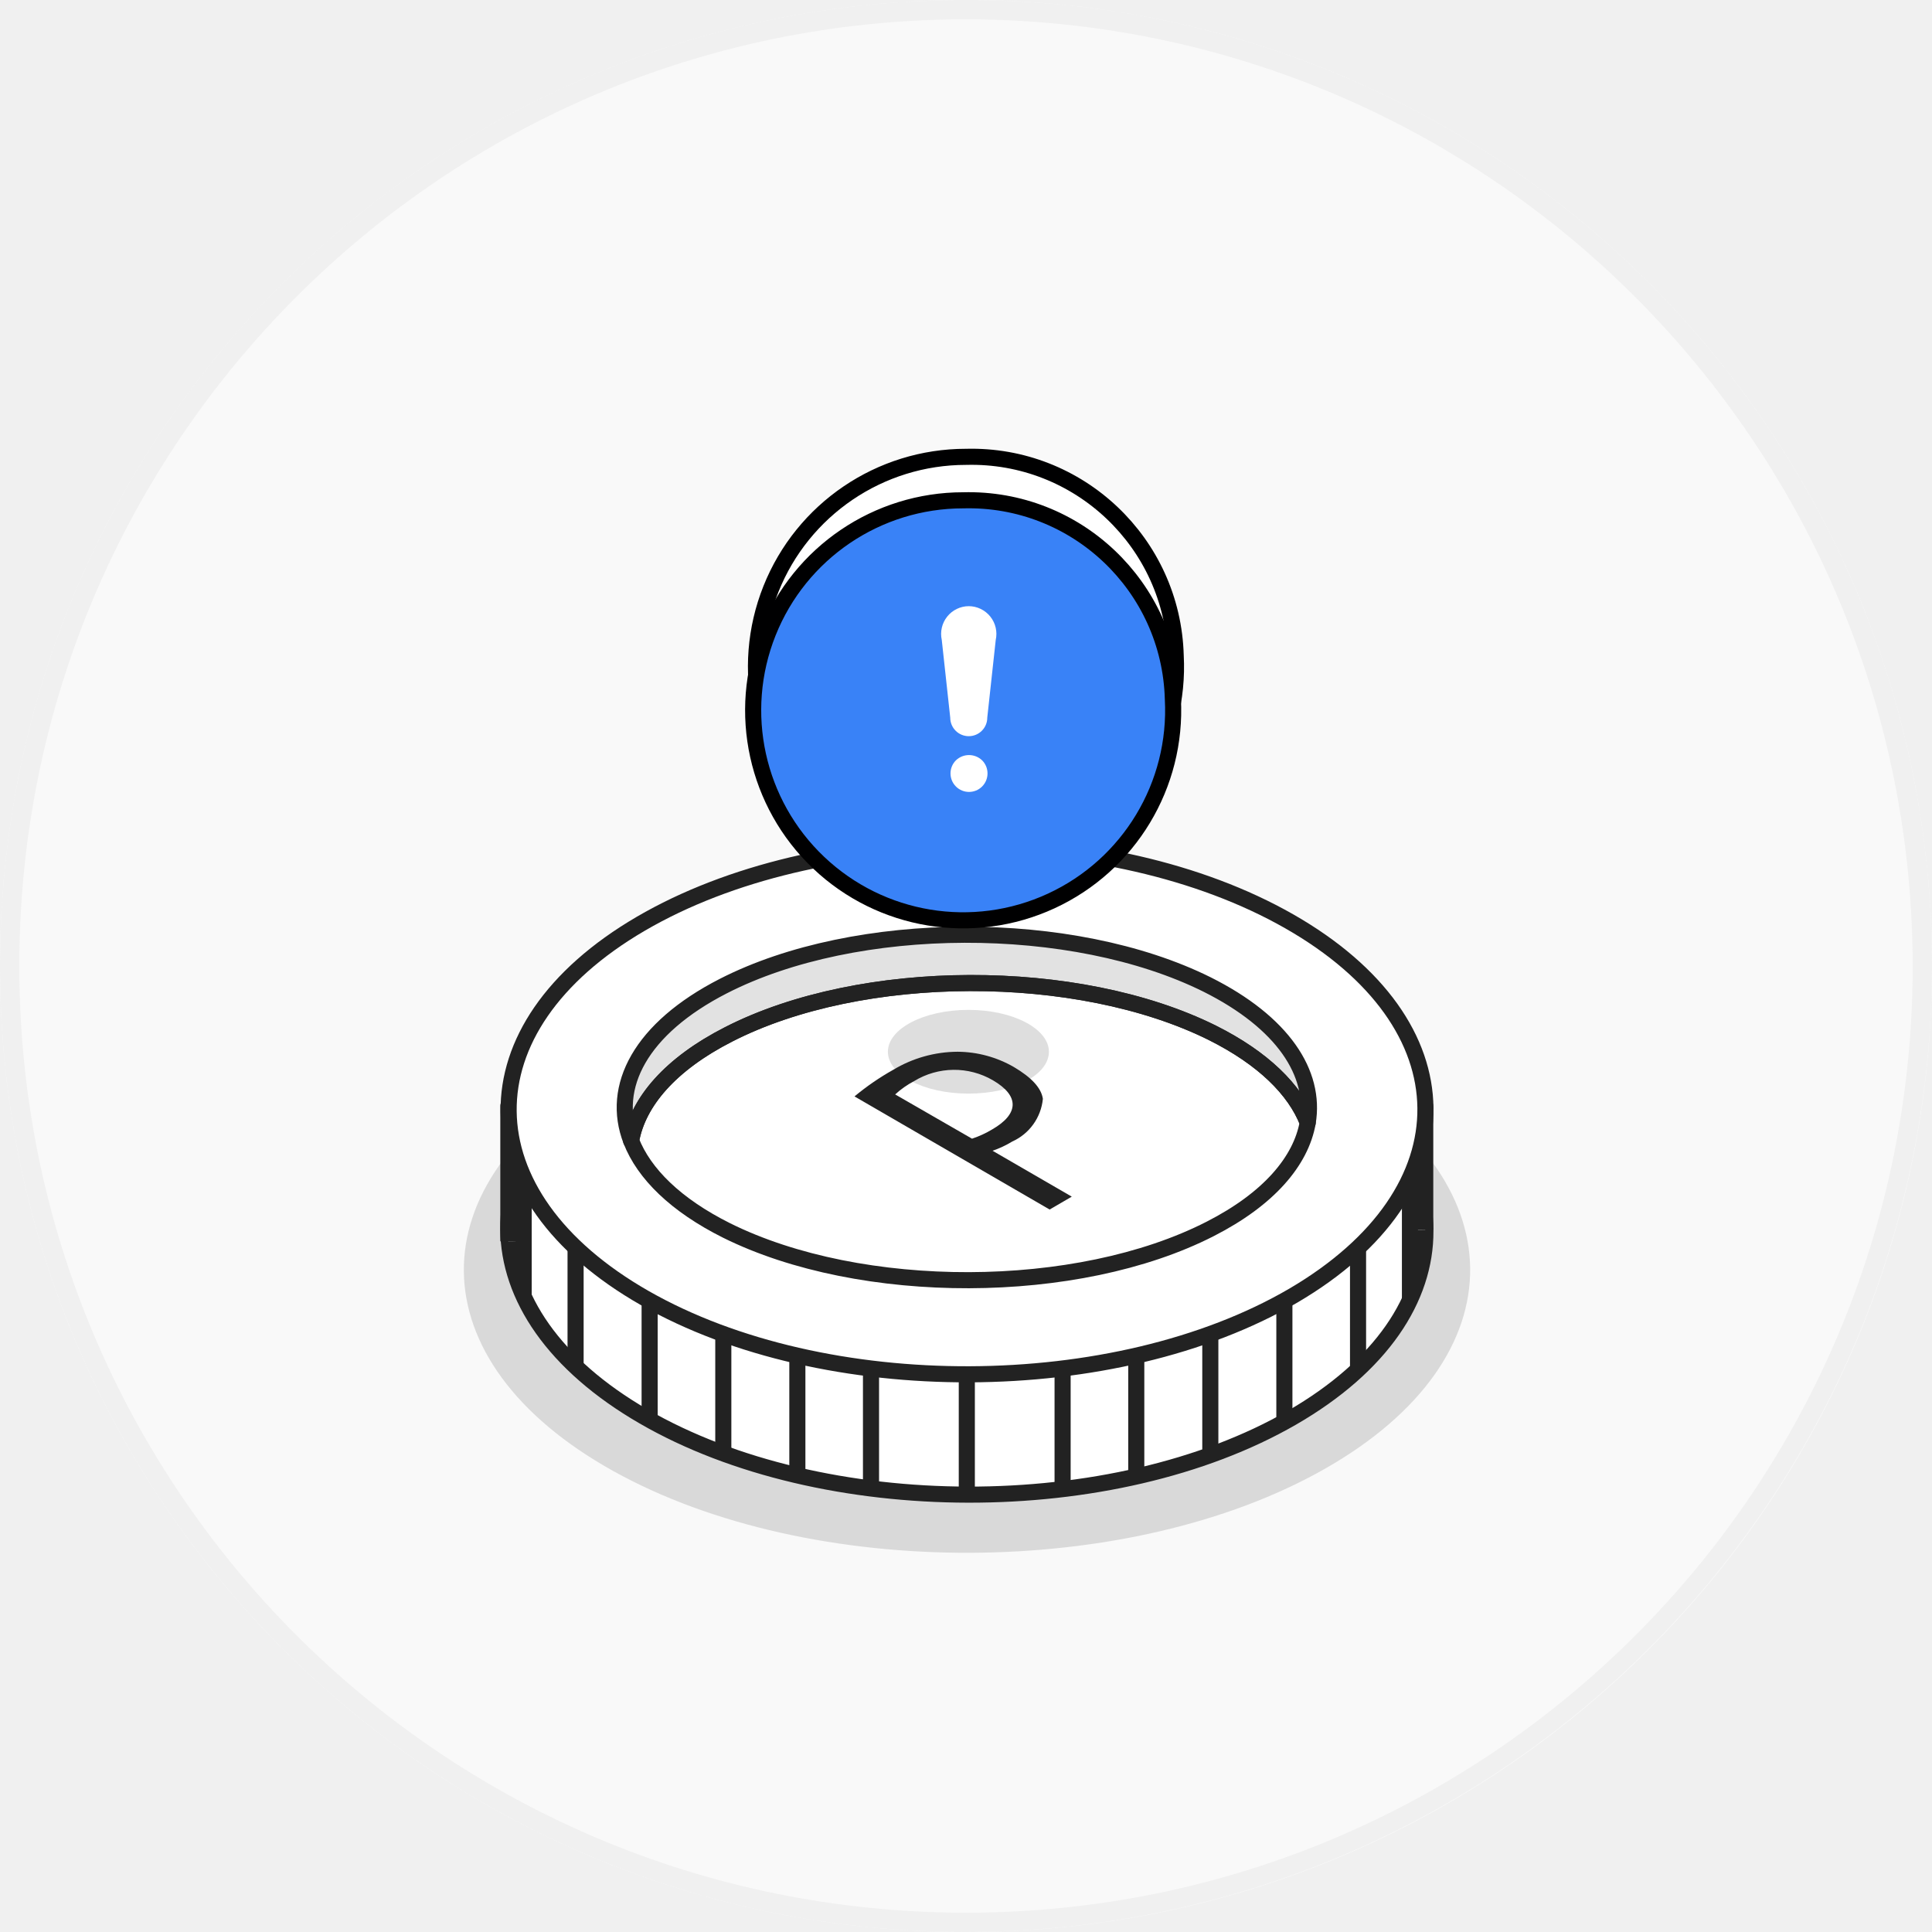
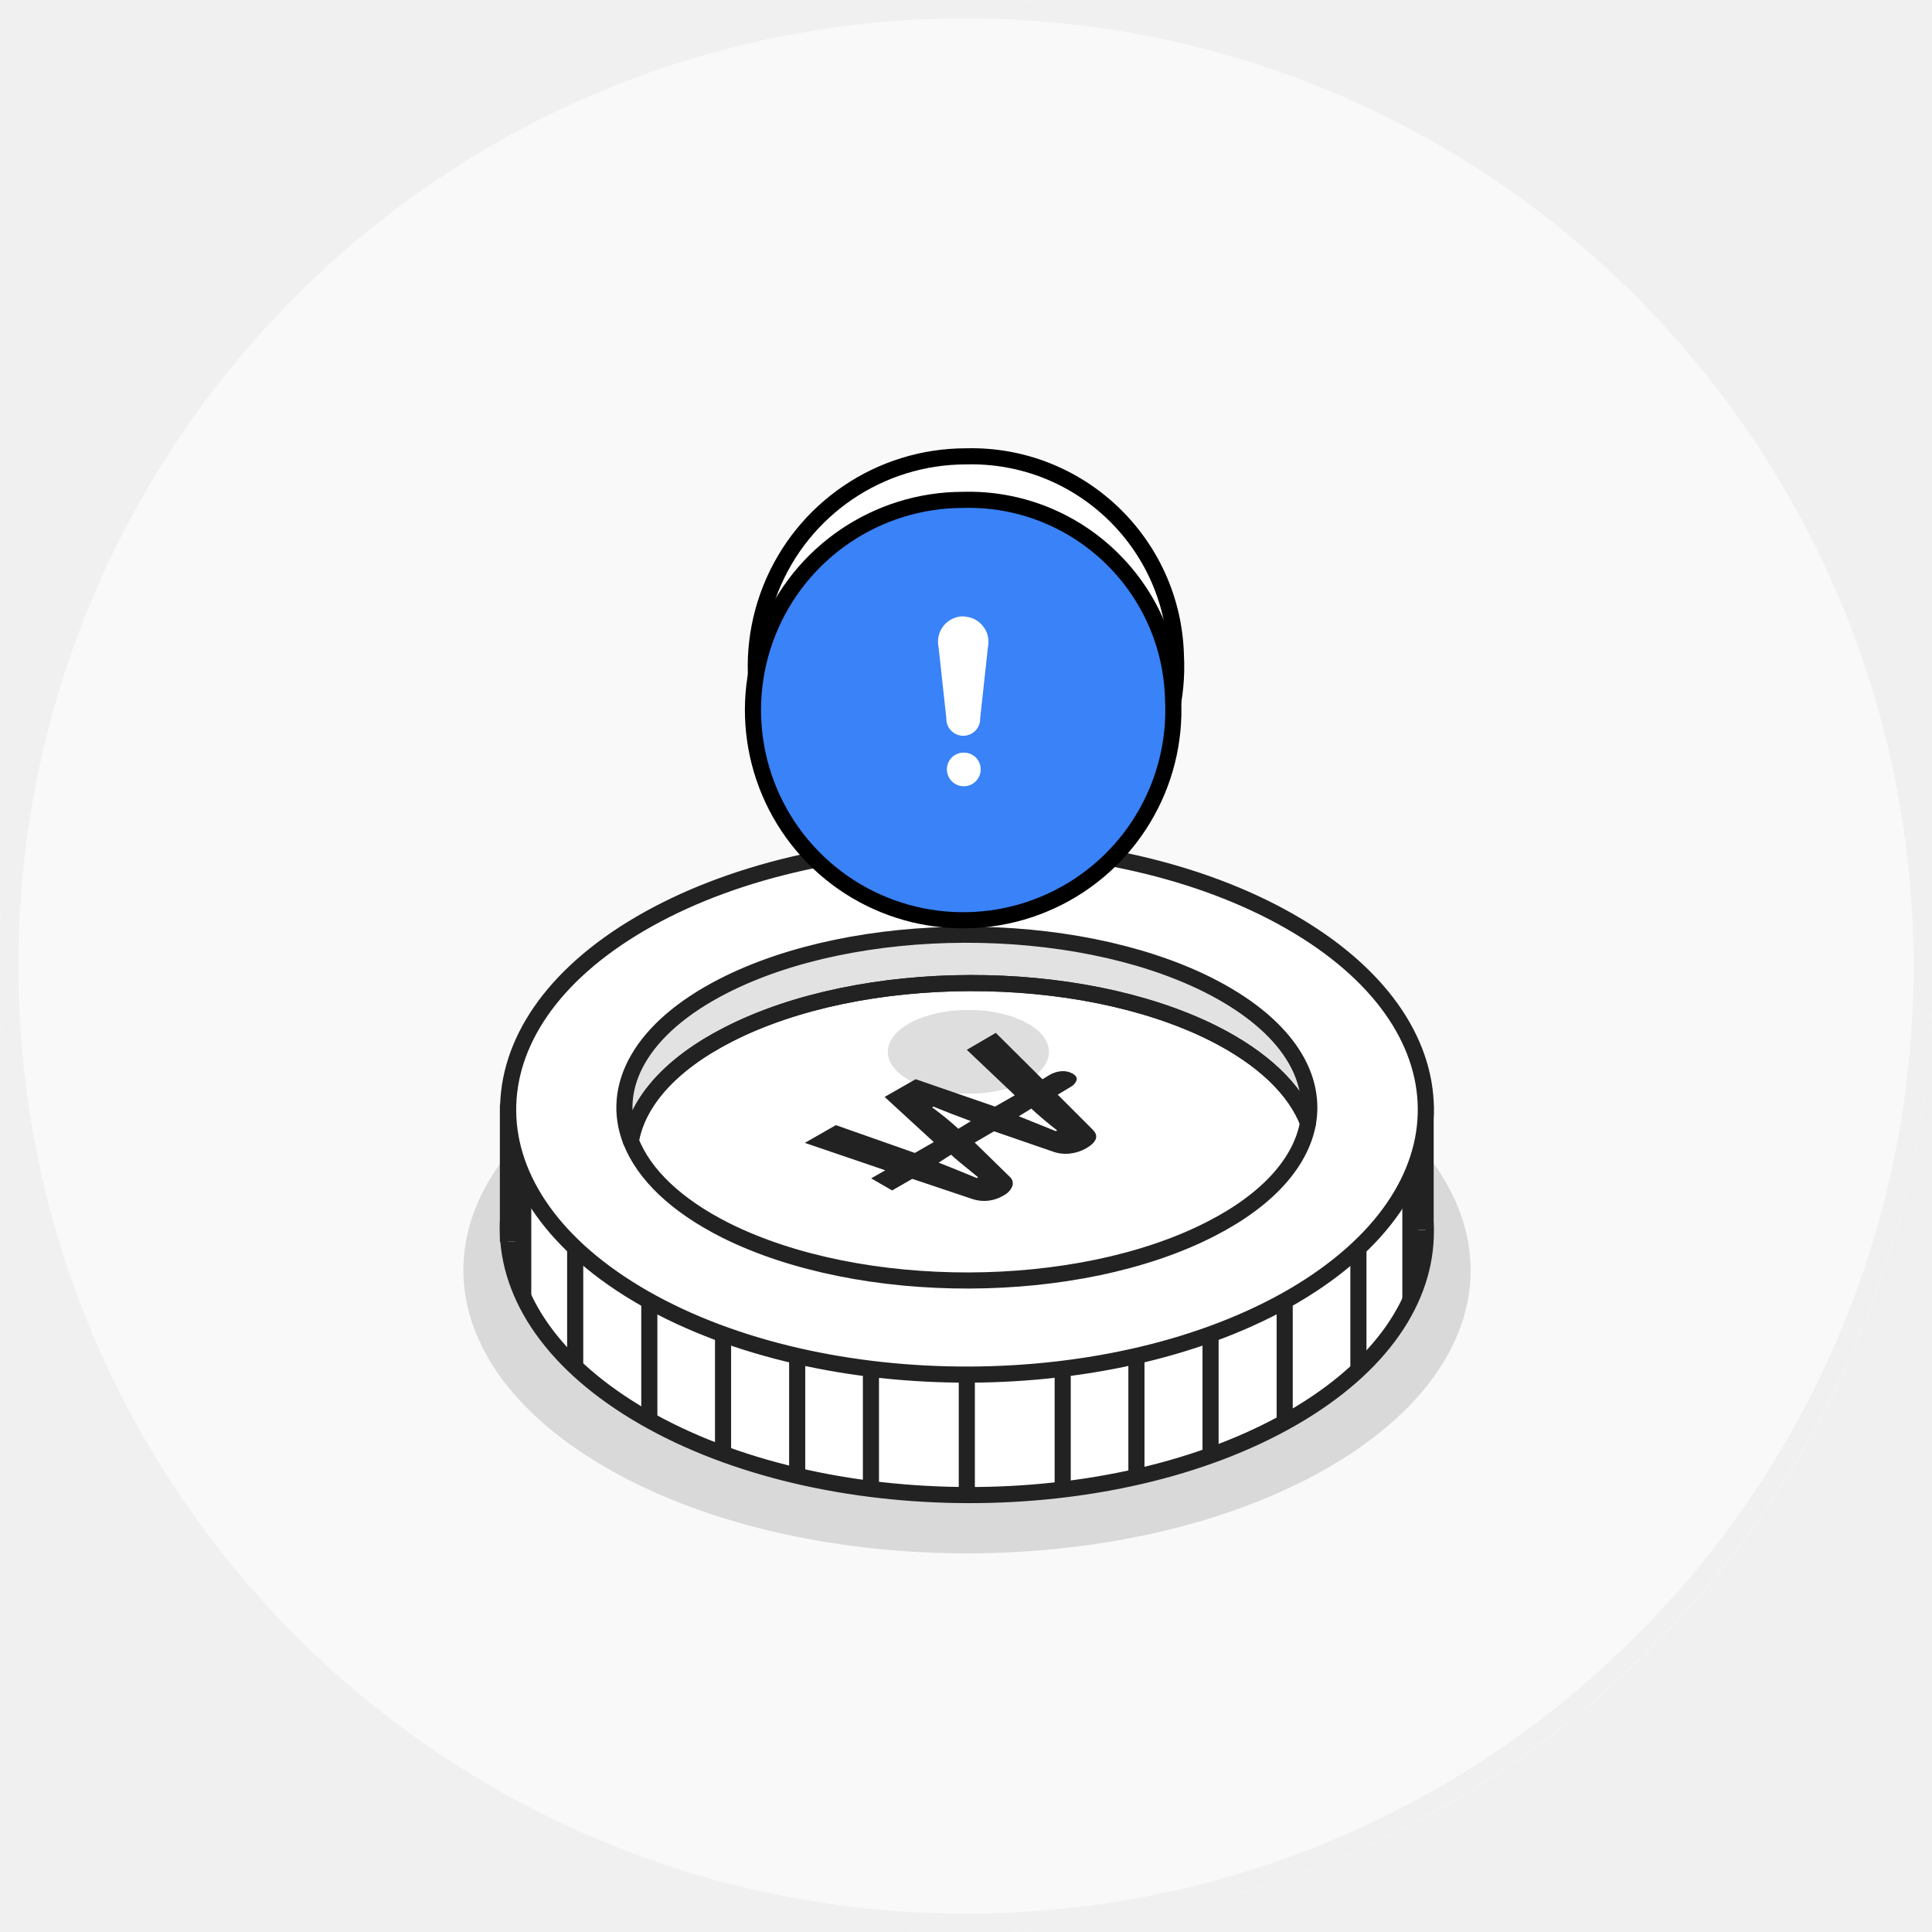
<svg xmlns="http://www.w3.org/2000/svg" width="100" height="100" viewBox="0 0 100 100">
  <defs>
    <clipPath id="clip-path">
-       <rect id="사각형_59828" data-name="사각형 59828" width="100" height="100" transform="translate(138 80)" fill="#d5d5d5" />
+       <rect id="사각형_440563" data-name="사각형 440563" width="100" height="100" fill="none" />
    </clipPath>
-     <clipPath id="clip-path-2">
-       <rect id="사각형_434412" data-name="사각형 434412" width="100" height="100" fill="none" />
+     <clipPath id="clip-path-4">
+       <rect id="사각형_440559" data-name="사각형 440559" width="52.154" height="29.311" fill="none" />
    </clipPath>
    <clipPath id="clip-path-5">
-       <rect id="사각형_434408" data-name="사각형 434408" width="52.104" height="29.283" fill="none" />
-     </clipPath>
-     <clipPath id="clip-path-6">
-       <rect id="사각형_434409" data-name="사각형 434409" width="8.333" height="4.342" fill="none" />
+       <rect id="사각형_440560" data-name="사각형 440560" width="8.341" height="4.346" fill="none" />
    </clipPath>
  </defs>
-   <g id="마스크_그룹_3" data-name="마스크 그룹 3" transform="translate(-138 -80)" clip-path="url(#clip-path)">
-     <g id="null_100x100" transform="translate(188 130)">
-       <g id="그룹_587034" data-name="그룹 587034" transform="translate(-50 -50)" style="isolation: isolate">
-         <g id="Layer_1" data-name="Layer 1">
-           <g id="그룹_587033" data-name="그룹 587033" clip-path="url(#clip-path-2)">
-             <g id="그룹_587026" data-name="그룹 587026" clip-path="url(#clip-path-2)">
-               <path id="패스_1458269" data-name="패스 1458269" d="M50,0A50,50,0,1,1,0,50,50.013,50.013,0,0,1,50,0" fill="#f9f9f9" />
-               <path id="패스_1458270" data-name="패스 1458270" d="M50,100a50,50,0,1,1,50-50,50.066,50.066,0,0,1-50,50M50,1A49,49,0,1,0,99,50,49.053,49.053,0,0,0,50,1" fill="#f0f0f0" />
-             </g>
-             <g id="그룹_587031" data-name="그룹 587031" clip-path="url(#clip-path-2)">
-               <g id="그룹_587028" data-name="그룹 587028" transform="translate(24 51.104)" opacity="0.15">
-                 <g id="그룹_587027" data-name="그룹 587027" clip-path="url(#clip-path-5)">
-                   <path id="패스_1458271" data-name="패스 1458271" d="M159.821,270.146c-10.1,5.75-26.6,5.813-36.833.125s-10.333-14.958-.229-20.708,26.6-5.812,36.833-.125,10.333,14.958.229,20.708" transform="translate(-115.238 -245.23)" fill="#222" />
-                 </g>
-               </g>
-               <path id="패스_1458272" data-name="패스 1458272" d="M166.842,263.2c-9.25,5.333-24.271,5.313-33.562-.062s-9.354-14.042-.1-19.375,24.271-5.312,33.563.063,9.354,14.042.1,19.375" transform="translate(-99.967 -189.822)" fill="#fff" />
-               <path id="패스_1458273" data-name="패스 1458273" d="M166.842,263.2c-9.25,5.333-24.271,5.313-33.562-.062s-9.354-14.042-.1-19.375,24.271-5.312,33.563.063S176.092,257.863,166.842,263.2Z" transform="translate(-99.967 -189.822)" fill="none" stroke="#222" stroke-linejoin="round" stroke-width="0.833" />
-               <path id="패스_1458274" data-name="패스 1458274" d="M126.3,281.8v-7h47.458v6.4" transform="translate(-99.988 -217.55)" fill="#fff" />
-               <path id="패스_1458275" data-name="패스 1458275" d="M126.3,281.8v-7h47.458v6.4" transform="translate(-99.988 -217.55)" fill="none" stroke="#222" stroke-linejoin="round" stroke-width="0.833" />
-               <path id="패스_1458276" data-name="패스 1458276" d="M166.973,233.282c-9.208,5.375-24.25,5.438-33.562.125s-9.417-14-.208-19.375,24.25-5.437,33.563-.125,9.417,14,.208,19.375" transform="translate(-100.035 -166.219)" fill="#fff" />
-               <path id="패스_1458277" data-name="패스 1458277" d="M166.973,233.282c-9.208,5.375-24.25,5.438-33.562.125s-9.417-14-.208-19.375,24.25-5.437,33.563-.125S176.181,227.886,166.973,233.282Z" transform="translate(-100.035 -166.219)" fill="none" stroke="#222" stroke-linejoin="round" stroke-width="0.833" />
-               <line id="선_169523" data-name="선 169523" y1="6.292" transform="translate(72.979 60.979)" fill="none" stroke="#222" stroke-linejoin="round" stroke-width="0.833" />
-               <line id="선_169524" data-name="선 169524" y1="6.292" transform="translate(70.292 64.583)" fill="none" stroke="#222" stroke-linejoin="round" stroke-width="0.833" />
-               <line id="선_169525" data-name="선 169525" y1="6.292" transform="translate(66.479 67.313)" fill="none" stroke="#222" stroke-linejoin="round" stroke-width="0.833" />
-               <path id="패스_1458278" data-name="패스 1458278" d="M300.7,331.4v6.271" transform="translate(-238.054 -262.358)" fill="none" stroke="#222" stroke-linejoin="round" stroke-width="0.833" />
-               <path id="패스_1458279" data-name="패스 1458279" d="M282.3,336.8v6.25" transform="translate(-223.487 -266.633)" fill="none" stroke="#222" stroke-linejoin="round" stroke-width="0.833" />
-               <path id="패스_1458280" data-name="패스 1458280" d="M264,340v6.25" transform="translate(-209 -269.167)" fill="none" stroke="#222" stroke-linejoin="round" stroke-width="0.833" />
-               <line id="선_169526" data-name="선 169526" y1="6.146" transform="translate(27.104 60.958)" fill="none" stroke="#222" stroke-linejoin="round" stroke-width="0.833" />
-               <line id="선_169527" data-name="선 169527" y1="6.146" transform="translate(29.792 64.583)" fill="none" stroke="#222" stroke-linejoin="round" stroke-width="0.833" />
-               <path id="패스_1458281" data-name="패스 1458281" d="M161.4,328.554V322.2" transform="translate(-127.775 -255.075)" fill="none" stroke="#222" stroke-linejoin="round" stroke-width="0.833" />
-               <path id="패스_1458282" data-name="패스 1458282" d="M179.7,331.4v6.188" transform="translate(-142.262 -262.358)" fill="none" stroke="#222" stroke-linejoin="round" stroke-width="0.833" />
-               <path id="패스_1458283" data-name="패스 1458283" d="M198.1,336.8v6.188" transform="translate(-156.829 -266.633)" fill="none" stroke="#222" stroke-linejoin="round" stroke-width="0.833" />
-               <path id="패스_1458284" data-name="패스 1458284" d="M216.4,340v6.208" transform="translate(-171.317 -269.167)" fill="none" stroke="#222" stroke-linejoin="round" stroke-width="0.833" />
-               <path id="패스_1458285" data-name="패스 1458285" d="M240.2,341.4v6.229" transform="translate(-190.158 -270.275)" fill="none" stroke="#222" stroke-linejoin="round" stroke-width="0.833" />
-               <path id="패스_1458286" data-name="패스 1458286" d="M190.567,241.958c-.667-1.708-2.313-3.333-4.937-4.646-6.958-3.458-18.167-3.437-25.042.083-3.021,1.542-4.687,3.5-5.042,5.5-1.083-2.792.5-5.812,4.771-8,6.875-3.521,18.083-3.542,25.042-.083,3.917,1.938,5.646,4.583,5.188,7.146" transform="translate(-122.88 -183.854)" fill="#e2e2e2" />
-               <path id="패스_1458287" data-name="패스 1458287" d="M190.567,241.958c-.667-1.708-2.313-3.333-4.937-4.646-6.958-3.458-18.167-3.437-25.042.083-3.021,1.542-4.687,3.5-5.042,5.5-1.083-2.792.5-5.812,4.771-8,6.875-3.521,18.083-3.542,25.042-.083C189.276,236.771,191,239.4,190.567,241.958Z" transform="translate(-122.88 -183.854)" fill="none" stroke="#222" stroke-linejoin="round" stroke-width="0.833" />
-               <path id="패스_1458288" data-name="패스 1458288" d="M191.821,251.458c-.354,2-2.021,3.958-5.042,5.5-6.875,3.521-18.083,3.542-25.042.083-2.625-1.312-4.271-2.937-4.937-4.646.354-2,2.021-3.958,5.042-5.5,6.875-3.521,18.083-3.542,25.042-.083C189.508,248.125,191.154,249.75,191.821,251.458Z" transform="translate(-124.133 -193.354)" fill="none" stroke="#222" stroke-linejoin="round" stroke-width="0.833" />
-               <path id="패스_1458289" data-name="패스 1458289" d="M212.3,263.612a13.293,13.293,0,0,1,2-1.375,6.521,6.521,0,0,1,3.333-.937,5.9,5.9,0,0,1,2.917.792c.917.542,1.417,1.083,1.5,1.646a2.708,2.708,0,0,1-1.583,2.208,5.27,5.27,0,0,1-1.021.479l4.1,2.375-1.146.667Zm6.083,2.188a5.209,5.209,0,0,0,1.042-.479c1.375-.792,1.438-1.729.042-2.542a3.979,3.979,0,0,0-4.083.042,4.668,4.668,0,0,0-.979.688Z" transform="translate(-168.071 -206.862)" fill="#222" />
-               <g id="그룹_587030" data-name="그룹 587030" transform="translate(45.958 52.271)" opacity="0.15">
-                 <g id="그룹_587029" data-name="그룹 587029" clip-path="url(#clip-path-6)">
-                   <path id="패스_1458290" data-name="패스 1458290" d="M228.933,253.067c0,1.208-1.854,2.167-4.167,2.167s-4.167-.979-4.167-2.167,1.854-2.167,4.167-2.167,4.167.979,4.167,2.167" transform="translate(-220.6 -250.9)" fill="#222" />
-                 </g>
+   <g id="icon_point_null_100" transform="translate(50 50)">
+     <g id="icon_point_null_100-2" data-name="icon_point_null_100" transform="translate(-50 -50)" style="isolation: isolate">
+       <g id="Layer_1" data-name="Layer 1" transform="translate(0 0)">
+         <g id="그룹_592360" data-name="그룹 592360" clip-path="url(#clip-path)">
+           <g id="그룹_592353" data-name="그룹 592353" clip-path="url(#clip-path)">
+             <path id="패스_1469450" data-name="패스 1469450" d="M50.048,0A50.048,50.048,0,1,1,0,50.048,50.061,50.061,0,0,1,50.048,0" transform="translate(-0.048 -0.048)" fill="#f9f9f9" />
+             <path id="패스_1469451" data-name="패스 1469451" d="M50.048,100.1A50.048,50.048,0,1,1,100.1,50.048,50.114,50.114,0,0,1,50.048,100.1M50.048,1A49.047,49.047,0,1,0,99.095,50.048,49.1,49.1,0,0,0,50.048,1" transform="translate(-0.048 -0.048)" fill="#f0f0f0" />
+           </g>
+           <g id="그룹_592358" data-name="그룹 592358" clip-path="url(#clip-path)">
+             <g id="그룹_592355" data-name="그룹 592355" transform="translate(23.975 51.105)" opacity="0.15">
+               <g id="그룹_592354" data-name="그룹 592354" clip-path="url(#clip-path-4)">
+                 <path id="패스_1469452" data-name="패스 1469452" d="M159.864,270.17c-10.114,5.755-26.63,5.818-36.869.125s-10.343-14.973-.229-20.728,26.63-5.818,36.869-.125,10.343,14.973.229,20.728" transform="translate(-115.238 -245.23)" fill="#222" />
              </g>
            </g>
-             <g id="그룹_587032" data-name="그룹 587032" clip-path="url(#clip-path-2)">
-               <path id="패스_1458291" data-name="패스 1458291" d="M209.608,123.792A10.87,10.87,0,1,1,198.754,113.5a10.578,10.578,0,0,1,10.854,10.292" transform="translate(-148.754 -89.854)" fill="#fff" />
-               <path id="패스_1458292" data-name="패스 1458292" d="M209.608,123.792A10.87,10.87,0,1,1,198.754,113.5,10.578,10.578,0,0,1,209.608,123.792Z" transform="translate(-148.754 -89.854)" fill="none" stroke="#000001" stroke-linejoin="round" stroke-width="0.833" />
-               <path id="패스_1458293" data-name="패스 1458293" d="M208.908,134.592A10.87,10.87,0,1,1,198.054,124.3a10.578,10.578,0,0,1,10.854,10.292" transform="translate(-148.2 -98.404)" fill="#3982f7" />
-               <path id="패스_1458294" data-name="패스 1458294" d="M208.908,134.592A10.87,10.87,0,1,1,198.054,124.3,10.578,10.578,0,0,1,208.908,134.592Z" transform="translate(-148.2 -98.404)" fill="none" stroke="#000001" stroke-linejoin="round" stroke-width="0.833" />
-               <path id="패스_1458295" data-name="패스 1458295" d="M237.785,187.867a.979.979,0,0,0-1.354,0,.958.958,0,1,0,1.354,0" transform="translate(-186.952 -148.513)" fill="#fff" />
-               <path id="패스_1458296" data-name="패스 1458296" d="M235.265,150.6a1.438,1.438,0,0,0-1.4,1.75l.438,4.021a.958.958,0,1,0,1.917,0l.438-4.021a1.437,1.437,0,0,0-1.4-1.75" transform="translate(-185.119 -119.225)" fill="#fff" />
+             <path id="패스_1469453" data-name="패스 1469453" d="M166.881,263.219c-9.259,5.338-24.294,5.318-33.595-.063s-9.363-14.055-.1-19.394,24.294-5.318,33.595.063,9.363,14.055.1,19.394" transform="translate(-99.99 -189.822)" fill="#fff" />
+             <path id="패스_1469454" data-name="패스 1469454" d="M166.881,263.219c-9.259,5.338-24.294,5.318-33.595-.063s-9.363-14.055-.1-19.394,24.294-5.318,33.595.063S176.14,257.881,166.881,263.219Z" transform="translate(-99.99 -189.822)" fill="none" stroke="#222" stroke-linejoin="round" stroke-width="0.834" />
+             <path id="패스_1469455" data-name="패스 1469455" d="M126.3,281.807V274.8h47.5v6.4" transform="translate(-100.01 -217.543)" fill="#fff" />
+             <path id="패스_1469456" data-name="패스 1469456" d="M126.3,281.807V274.8h47.5v6.4" transform="translate(-100.01 -217.543)" fill="none" stroke="#222" stroke-linejoin="round" stroke-width="0.834" />
+             <path id="패스_1469457" data-name="패스 1469457" d="M167.011,233.3c-9.217,5.38-24.273,5.443-33.595.125s-9.426-14.013-.209-19.394,24.273-5.443,33.595-.125,9.426,14.013.209,19.394" transform="translate(-100.058 -166.225)" fill="#fff" />
+             <path id="패스_1469458" data-name="패스 1469458" d="M167.011,233.3c-9.217,5.38-24.273,5.443-33.595.125s-9.426-14.013-.209-19.394,24.273-5.443,33.595-.125S176.229,227.9,167.011,233.3Z" transform="translate(-100.058 -166.225)" fill="none" stroke="#222" stroke-linejoin="round" stroke-width="0.834" />
+             <line id="선_172764" data-name="선 172764" y1="6.298" transform="translate(73.001 60.99)" fill="none" stroke="#222" stroke-linejoin="round" stroke-width="0.834" />
+             <line id="선_172765" data-name="선 172765" y1="6.298" transform="translate(70.311 64.597)" fill="none" stroke="#222" stroke-linejoin="round" stroke-width="0.834" />
+             <line id="선_172766" data-name="선 172766" y1="6.298" transform="translate(66.495 67.329)" fill="none" stroke="#222" stroke-linejoin="round" stroke-width="0.834" />
+             <path id="패스_1469459" data-name="패스 1469459" d="M300.7,331.4v6.277" transform="translate(-238.042 -262.34)" fill="none" stroke="#222" stroke-linejoin="round" stroke-width="0.834" />
+             <path id="패스_1469460" data-name="패스 1469460" d="M282.3,336.8v6.256" transform="translate(-223.479 -266.614)" fill="none" stroke="#222" stroke-linejoin="round" stroke-width="0.834" />
+             <path id="패스_1469461" data-name="패스 1469461" d="M264,340v6.256" transform="translate(-208.995 -269.147)" fill="none" stroke="#222" stroke-linejoin="round" stroke-width="0.834" />
+             <line id="선_172767" data-name="선 172767" y1="6.152" transform="translate(27.082 60.969)" fill="none" stroke="#222" stroke-linejoin="round" stroke-width="0.834" />
+             <line id="선_172768" data-name="선 172768" y1="6.152" transform="translate(29.772 64.597)" fill="none" stroke="#222" stroke-linejoin="round" stroke-width="0.834" />
+             <path id="패스_1469462" data-name="패스 1469462" d="M161.4,328.56V322.2" transform="translate(-127.791 -255.059)" fill="none" stroke="#222" stroke-linejoin="round" stroke-width="0.834" />
+             <path id="패스_1469463" data-name="패스 1469463" d="M179.7,331.4v6.193" transform="translate(-142.275 -262.34)" fill="none" stroke="#222" stroke-linejoin="round" stroke-width="0.834" />
+             <path id="패스_1469464" data-name="패스 1469464" d="M198.1,336.8v6.193" transform="translate(-156.838 -266.614)" fill="none" stroke="#222" stroke-linejoin="round" stroke-width="0.834" />
+             <path id="패스_1469465" data-name="패스 1469465" d="M216.4,340v6.214" transform="translate(-171.321 -269.147)" fill="none" stroke="#222" stroke-linejoin="round" stroke-width="0.834" />
+             <path id="패스_1469466" data-name="패스 1469466" d="M240.2,341.4v6.235" transform="translate(-190.158 -270.255)" fill="none" stroke="#222" stroke-linejoin="round" stroke-width="0.834" />
+             <path id="패스_1469467" data-name="패스 1469467" d="M190.6,241.968c-.667-1.71-2.315-3.337-4.942-4.65-6.965-3.462-18.184-3.441-25.066.083-3.024,1.543-4.692,3.5-5.046,5.505-1.084-2.794.5-5.818,4.775-8.008,6.882-3.524,18.1-3.545,25.066-.083,3.92,1.939,5.651,4.588,5.192,7.153" transform="translate(-122.897 -183.856)" fill="#e2e2e2" />
+             <path id="패스_1469468" data-name="패스 1469468" d="M190.6,241.968c-.667-1.71-2.315-3.337-4.942-4.65-6.965-3.462-18.184-3.441-25.066.083-3.024,1.543-4.692,3.5-5.046,5.505-1.084-2.794.5-5.818,4.775-8.008,6.882-3.524,18.1-3.545,25.066-.083C189.308,236.775,191.039,239.4,190.6,241.968Z" transform="translate(-122.897 -183.856)" fill="none" stroke="#222" stroke-linejoin="round" stroke-width="0.834" />
+             <path id="패스_1469469" data-name="패스 1469469" d="M191.854,251.465c-.354,2-2.023,3.962-5.046,5.505-6.882,3.524-18.1,3.545-25.066.083-2.628-1.314-4.275-2.94-4.942-4.65.355-2,2.023-3.962,5.046-5.505,6.882-3.524,18.1-3.545,25.066-.083C189.54,248.129,191.187,249.755,191.854,251.465Z" transform="translate(-124.15 -193.353)" fill="none" stroke="#222" stroke-linejoin="round" stroke-width="0.834" />
+             <path id="패스_1469470" data-name="패스 1469470" d="M200,262.293l1.606-.918,4.087,1.439.98-.563-2.544-2.336,1.606-.918,4.108,1.418,1.022-.584-2.482-2.356,1.5-.876L212.3,259l.375-.229a1.439,1.439,0,0,1,.6-.188,1,1,0,0,1,.584.125q.25.146.209.334a.626.626,0,0,1-.313.355l-.667.4,1.814,1.814q.48.48-.334.959a2.148,2.148,0,0,1-.813.271,1.939,1.939,0,0,1-.876-.083l-3.086-1.064-1,.584,1.814,1.773a.438.438,0,0,1,.125.5.938.938,0,0,1-.438.459,1.919,1.919,0,0,1-1.627.188l-3.107-1.043-1.043.6-1.084-.626.73-.417Zm8.592-1.126q-1.126-.417-1.939-.751l-.063.042a14.83,14.83,0,0,1,1.355,1.105Zm-1.668,2.148,1,.4.98.4.063-.042-.918-.751-.271-.229-.209-.188Zm4.15-2.4,1.919.772.063-.042q-.772-.6-1.335-1.126Z" transform="translate(-158.341 -203.138)" fill="#222" />
+             <g id="그룹_592357" data-name="그룹 592357" transform="translate(45.954 52.273)" opacity="0.15">
+               <g id="그룹_592356" data-name="그룹 592356" clip-path="url(#clip-path-5)">
+                 <path id="패스_1469471" data-name="패스 1469471" d="M228.941,253.069c0,1.209-1.856,2.169-4.171,2.169s-4.171-.98-4.171-2.169,1.856-2.169,4.171-2.169,4.171.98,4.171,2.169" transform="translate(-220.6 -250.9)" fill="#222" />
+               </g>
            </g>
+           </g>
+           <g id="그룹_592359" data-name="그룹 592359" clip-path="url(#clip-path)">
+             <path id="패스_1469472" data-name="패스 1469472" d="M209.629,123.8a10.88,10.88,0,1,1-10.865-10.3,10.589,10.589,0,0,1,10.865,10.3" transform="translate(-148.765 -89.879)" fill="#fff" />
+             <path id="패스_1469473" data-name="패스 1469473" d="M209.629,123.8a10.88,10.88,0,1,1-10.865-10.3A10.589,10.589,0,0,1,209.629,123.8Z" transform="translate(-148.765 -89.879)" fill="none" stroke="#000001" stroke-linejoin="round" stroke-width="0.834" />
+             <path id="패스_1469474" data-name="패스 1469474" d="M208.929,134.6a10.88,10.88,0,1,1-10.865-10.3,10.589,10.589,0,0,1,10.865,10.3" transform="translate(-148.211 -98.427)" fill="#3982f7" />
+             <path id="패스_1469475" data-name="패스 1469475" d="M208.929,134.6a10.88,10.88,0,1,1-10.865-10.3A10.589,10.589,0,0,1,208.929,134.6Z" transform="translate(-148.211 -98.427)" fill="none" stroke="#000001" stroke-linejoin="round" stroke-width="0.834" />
+             <path id="패스_1469476" data-name="패스 1469476" d="M236.741,187.273a.9.9,0,0,0-1.23,0,.876.876,0,1,0,1.23,0h0" transform="translate(-186.24 -148.075)" fill="#fff" />
+             <path id="패스_1469477" data-name="패스 1469477" d="M234.368,153.2a1.314,1.314,0,0,0-1.293,1.606l.4,3.67a.876.876,0,0,0,1.752.063v-.063l.4-3.67a1.314,1.314,0,0,0-1-1.564l-.271-.042" transform="translate(-184.493 -121.3)" fill="#fff" />
          </g>
        </g>
      </g>
    </g>
  </g>
</svg>
